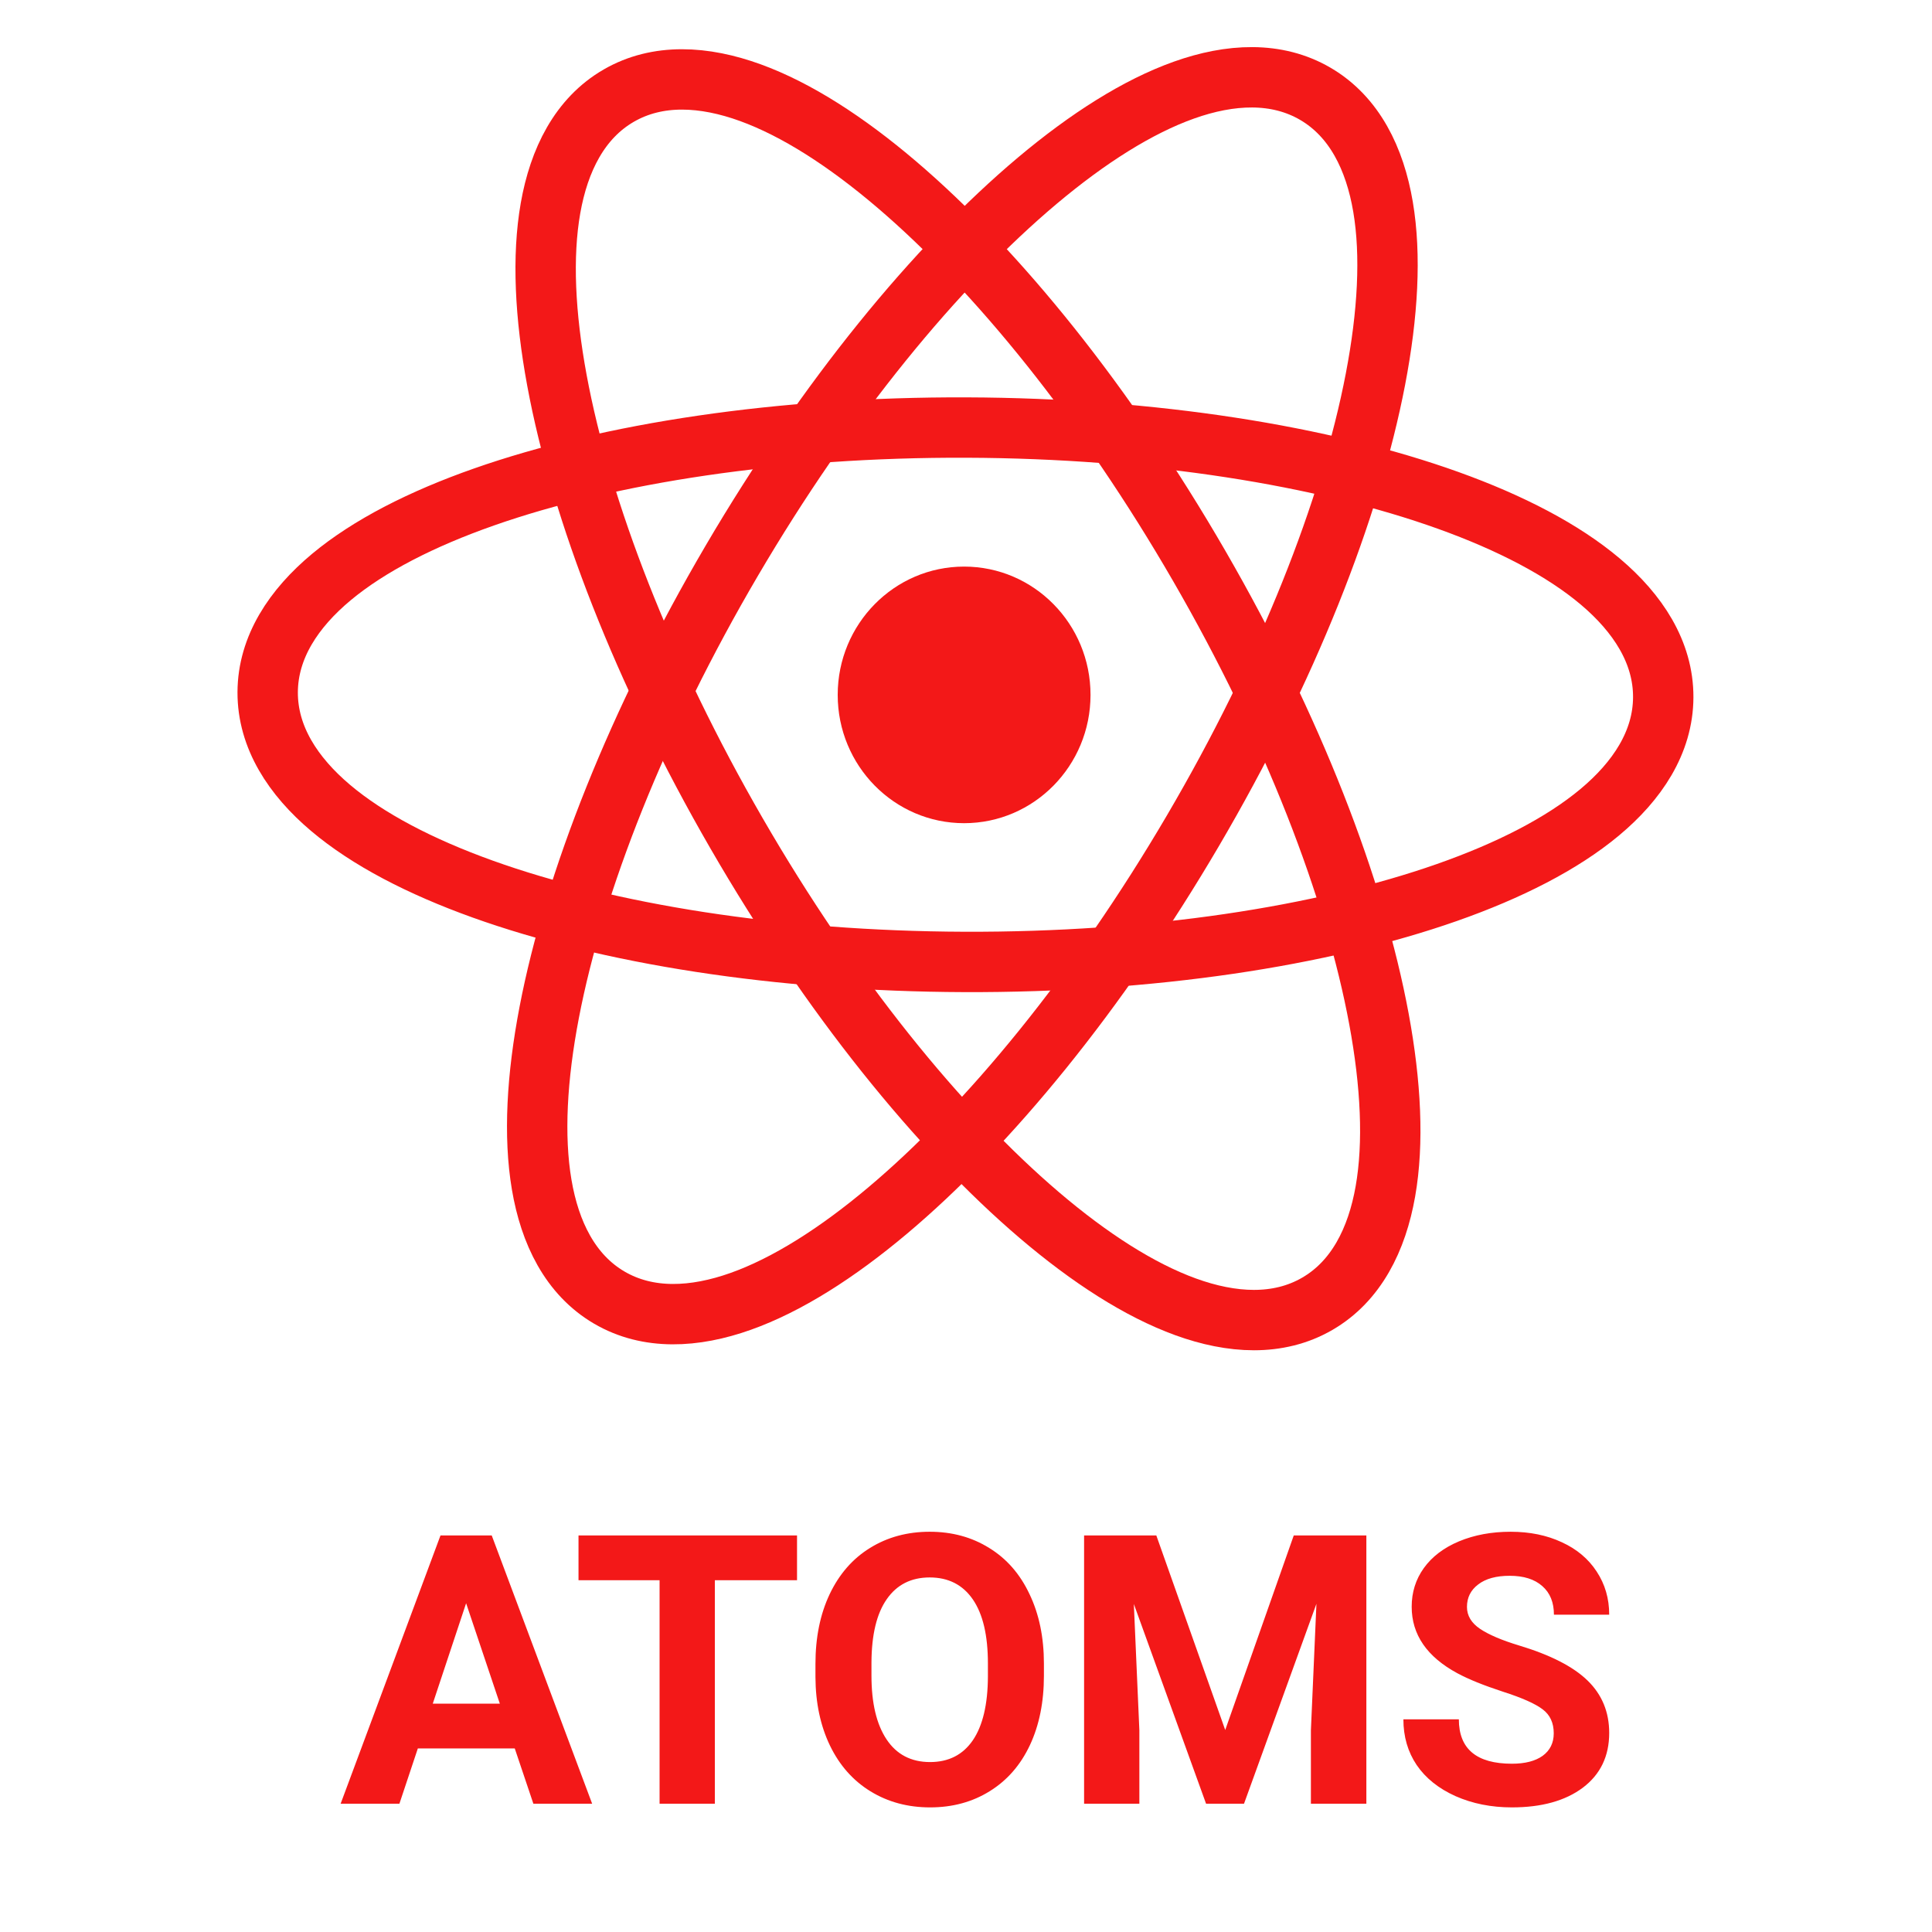
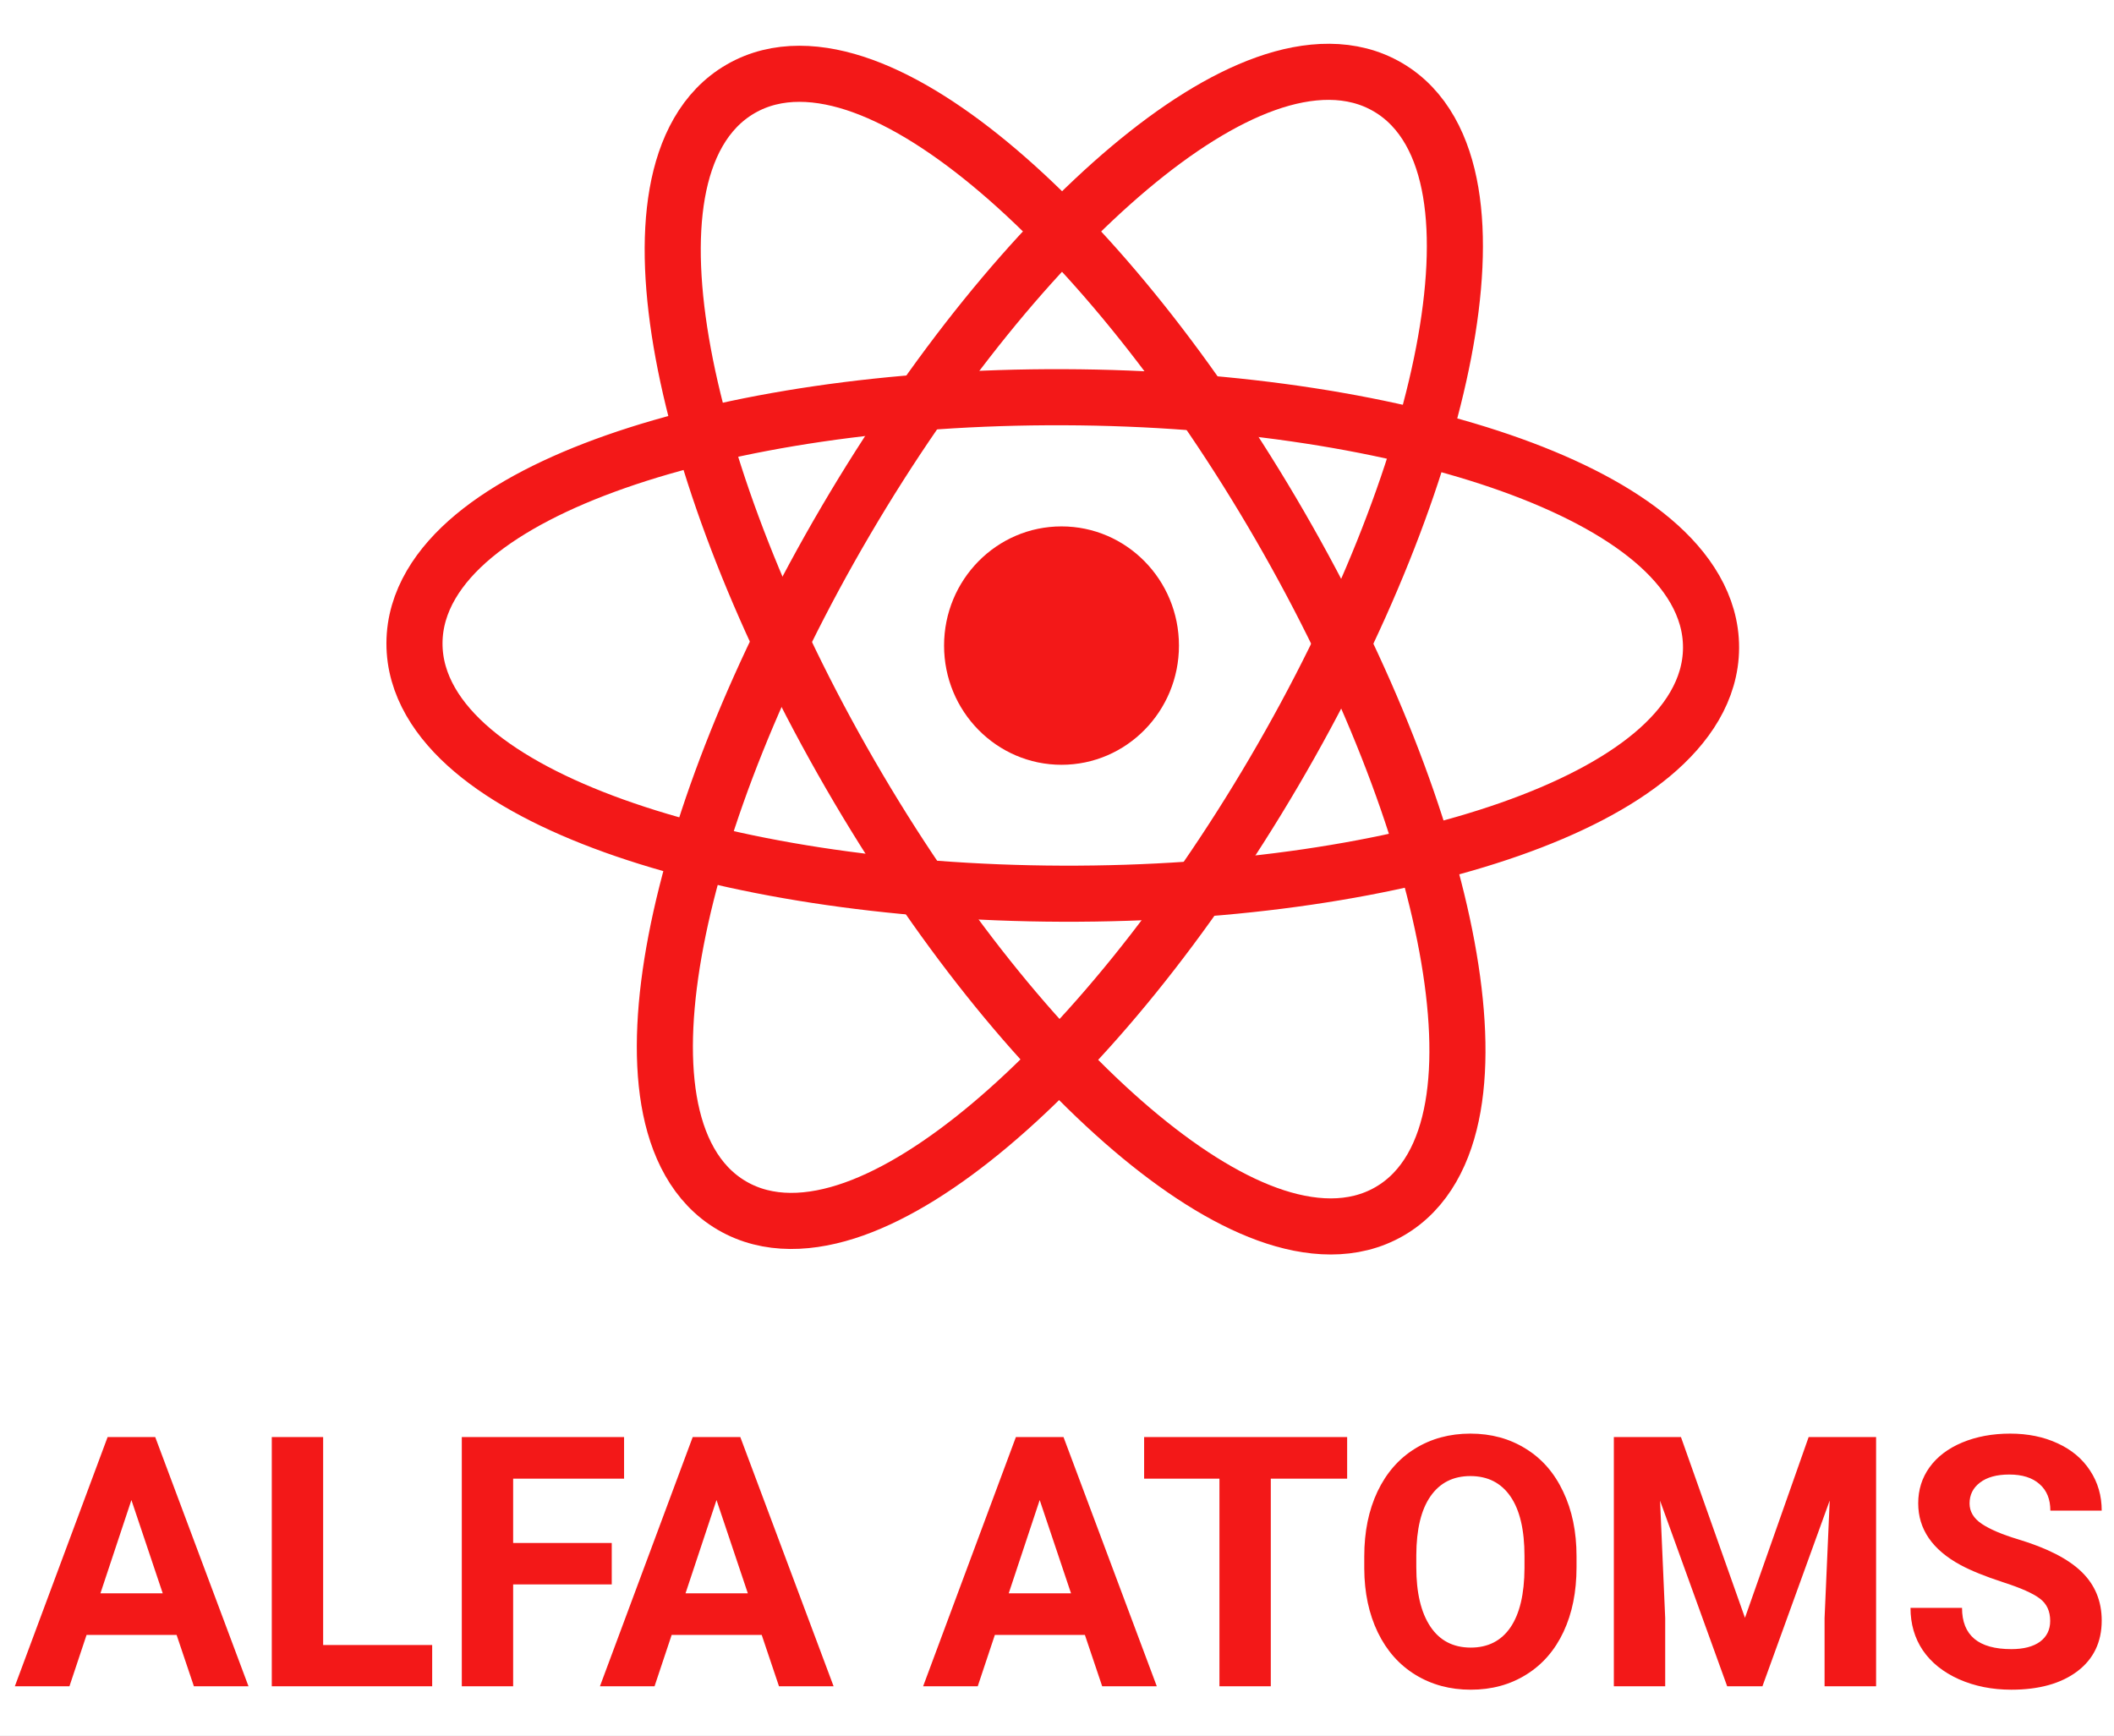
- <svg xmlns="http://www.w3.org/2000/svg" width="512" height="512" viewBox="0 0 512 512" fill="none">
+ <svg xmlns="http://www.w3.org/2000/svg" width="603" height="495" viewBox="0 0 603 495" fill="none">
  <g clip-path="url(#clip0)">
-     <rect width="512" height="512" fill="white" />
-     <path d="M316.101 220.215C341.166 177.507 357.899 134.945 364.514 100.47C367.815 83.269 368.686 67.634 366.519 54.823C364.361 42.065 358.947 30.946 348.632 24.892C338.317 18.838 325.971 19.533 313.779 23.87C301.538 28.225 288.312 36.609 274.904 47.878C248.031 70.463 219.029 105.825 193.964 148.533C168.899 191.24 152.167 233.802 145.551 268.278C142.251 285.478 141.38 301.113 143.547 313.924C145.705 326.683 151.119 337.801 161.433 343.855C171.748 349.909 184.095 349.214 196.286 344.877C208.528 340.522 221.754 332.139 235.162 320.87C262.035 298.284 291.037 262.922 316.101 220.215Z" stroke="#F31818" stroke-width="16" />
-     <path d="M255.603 254.923C305.122 255.1 350.324 248.149 383.447 236.523C399.973 230.723 413.923 223.61 423.905 215.292C433.846 207.009 440.732 196.736 440.775 184.776C440.818 172.817 434.006 162.495 424.125 154.141C414.202 145.752 400.303 138.539 383.819 132.62C350.78 120.757 305.629 113.482 256.11 113.305C206.591 113.127 161.389 120.079 128.266 131.704C111.74 137.505 97.79 144.618 87.808 152.935C77.867 161.219 70.981 171.491 70.938 183.451C70.896 195.411 77.707 205.732 87.589 214.087C97.511 222.476 111.41 229.689 127.894 235.607C160.933 247.47 206.084 254.745 255.603 254.923Z" stroke="#F31818" stroke-width="16" />
-     <path d="M195.214 220.878C219.996 263.75 248.763 299.303 275.486 322.066C288.819 333.423 301.989 341.894 314.202 346.33C326.364 350.748 338.707 351.524 349.061 345.539C359.416 339.553 364.903 328.471 367.145 315.727C369.397 302.93 368.63 287.29 365.443 270.068C359.055 235.55 342.605 192.878 317.823 150.005C293.041 107.133 264.274 71.58 237.551 48.817C224.218 37.46 211.048 28.989 198.835 24.553C186.673 20.136 174.331 19.359 163.976 25.345C153.622 31.33 148.135 42.412 145.892 55.156C143.641 67.953 144.408 83.593 147.595 100.815C153.982 135.334 170.433 178.006 195.214 220.878Z" stroke="#F31818" stroke-width="16" />
-     <ellipse cx="255.5" cy="184.152" rx="33.5" ry="34" fill="#F31818" />
-     <path d="M136.416 463.352H110.732L105.85 478H90.273L116.738 406.906H130.312L156.924 478H141.348L136.416 463.352ZM114.688 451.486H132.461L123.525 424.875L114.688 451.486ZM211.221 418.771H189.443V478H174.795V418.771H153.311V406.906H211.221V418.771ZM276.65 444.064C276.65 451.063 275.413 457.199 272.939 462.473C270.465 467.746 266.917 471.815 262.295 474.68C257.705 477.544 252.432 478.977 246.475 478.977C240.583 478.977 235.326 477.561 230.703 474.729C226.081 471.896 222.5 467.86 219.961 462.619C217.422 457.346 216.136 451.291 216.104 444.455V440.939C216.104 433.941 217.357 427.788 219.863 422.482C222.402 417.144 225.967 413.059 230.557 410.227C235.179 407.362 240.452 405.93 246.377 405.93C252.301 405.93 257.559 407.362 262.148 410.227C266.771 413.059 270.335 417.144 272.842 422.482C275.381 427.788 276.65 433.924 276.65 440.891V444.064ZM261.807 440.842C261.807 433.387 260.472 427.723 257.803 423.85C255.133 419.976 251.325 418.039 246.377 418.039C241.462 418.039 237.669 419.96 235 423.801C232.331 427.609 230.98 433.208 230.947 440.598V444.064C230.947 451.324 232.282 456.955 234.951 460.959C237.62 464.963 241.462 466.965 246.475 466.965C251.39 466.965 255.166 465.044 257.803 461.203C260.439 457.329 261.774 451.698 261.807 444.309V440.842ZM306.436 406.906L324.697 458.469L342.861 406.906H362.1V478H347.402V458.566L348.867 425.021L329.678 478H319.619L300.479 425.07L301.943 458.566V478H287.295V406.906H306.436ZM411.758 459.348C411.758 456.581 410.781 454.465 408.828 453C406.875 451.503 403.359 449.94 398.281 448.312C393.203 446.652 389.183 445.025 386.221 443.43C378.148 439.068 374.111 433.192 374.111 425.803C374.111 421.962 375.186 418.544 377.334 415.549C379.515 412.521 382.624 410.161 386.66 408.469C390.729 406.776 395.286 405.93 400.332 405.93C405.41 405.93 409.935 406.857 413.906 408.713C417.878 410.536 420.954 413.124 423.135 416.477C425.348 419.829 426.455 423.638 426.455 427.902H411.807C411.807 424.647 410.781 422.124 408.73 420.334C406.68 418.511 403.799 417.6 400.088 417.6C396.507 417.6 393.724 418.365 391.738 419.895C389.753 421.392 388.76 423.378 388.76 425.852C388.76 428.163 389.915 430.1 392.227 431.662C394.57 433.225 398.005 434.689 402.529 436.057C410.863 438.563 416.934 441.672 420.742 445.383C424.551 449.094 426.455 453.716 426.455 459.25C426.455 465.402 424.128 470.236 419.473 473.752C414.818 477.235 408.551 478.977 400.674 478.977C395.205 478.977 390.225 477.984 385.732 475.998C381.24 473.98 377.806 471.229 375.43 467.746C373.086 464.263 371.914 460.227 371.914 455.637H386.611C386.611 463.482 391.299 467.404 400.674 467.404C404.157 467.404 406.875 466.704 408.828 465.305C410.781 463.872 411.758 461.887 411.758 459.348Z" fill="#F31818" />
+     <rect width="603" height="495" fill="white" />
+     <path d="M363.388 220.215C388.453 177.507 405.185 134.945 411.801 100.47C415.102 83.269 415.972 67.634 413.805 54.823C411.648 42.065 406.234 30.946 395.919 24.892C385.604 18.838 373.257 19.533 361.066 23.87C348.824 28.225 335.598 36.609 322.191 47.878C295.317 70.463 266.316 105.825 241.251 148.533C216.186 191.24 199.454 233.802 192.838 268.278C189.537 285.478 188.667 301.113 190.834 313.924C192.992 326.683 198.405 337.801 208.72 343.855C219.035 349.909 231.382 349.214 243.573 344.877C255.815 340.522 269.041 332.139 282.449 320.87C309.322 298.284 338.323 262.922 363.388 220.215Z" stroke="#F31818" stroke-width="16" />
+     <path d="M302.89 254.923C352.409 255.1 397.611 248.149 430.734 236.523C447.26 230.723 461.21 223.61 471.192 215.292C481.133 207.009 488.019 196.736 488.062 184.776C488.104 172.817 481.293 162.495 471.411 154.141C461.489 145.752 447.59 138.539 431.106 132.62C398.067 120.757 352.916 113.482 303.397 113.305C253.878 113.127 208.676 120.079 175.553 131.704C159.027 137.505 145.077 144.618 135.095 152.935C125.154 161.219 118.268 171.491 118.225 183.451C118.182 195.411 124.994 205.732 134.875 214.087C144.798 222.476 158.697 229.689 175.181 235.607C208.22 247.47 253.371 254.745 302.89 254.923Z" stroke="#F31818" stroke-width="16" />
+     <path d="M242.501 220.878C267.283 263.75 296.05 299.303 322.773 322.066C336.106 333.423 349.276 341.894 361.489 346.33C373.651 350.748 385.993 351.524 396.348 345.539C406.702 339.553 412.19 328.471 414.432 315.727C416.683 302.93 415.916 287.29 412.729 270.068C406.342 235.55 389.892 192.878 365.11 150.005C340.328 107.133 311.561 71.58 284.838 48.817C271.505 37.46 258.335 28.989 246.122 24.553C233.96 20.136 221.618 19.359 211.263 25.345C200.908 31.33 195.421 42.412 193.179 55.156C190.927 67.953 191.695 83.593 194.881 100.815C201.269 135.334 217.719 178.006 242.501 220.878Z" stroke="#F31818" stroke-width="16" />
+     <ellipse cx="302.787" cy="184.152" rx="33.5" ry="34" fill="#F31818" />
+     <path d="M50.375 466.352H24.691L19.809 481H4.232L30.697 409.906H44.272L70.883 481H55.307L50.375 466.352ZM28.646 454.486H46.42L37.484 427.875L28.646 454.486ZM92.172 469.232H123.275V481H77.523V409.906H92.172V469.232ZM174.496 451.947H146.371V481H131.723V409.906H178.012V421.771H146.371V440.131H174.496V451.947ZM217.27 466.352H191.586L186.703 481H171.127L197.592 409.906H211.166L237.777 481H222.201L217.27 466.352ZM195.541 454.486H213.314L204.379 427.875L195.541 454.486ZM309.457 466.352H283.773L278.891 481H263.314L289.779 409.906H303.354L329.965 481H314.389L309.457 466.352ZM287.729 454.486H305.502L296.566 427.875L287.729 454.486ZM384.262 421.771H362.484V481H347.836V421.771H326.352V409.906H384.262V421.771ZM449.691 447.064C449.691 454.063 448.454 460.199 445.98 465.473C443.507 470.746 439.958 474.815 435.336 477.68C430.746 480.544 425.473 481.977 419.516 481.977C413.624 481.977 408.367 480.561 403.744 477.729C399.122 474.896 395.541 470.86 393.002 465.619C390.463 460.346 389.177 454.291 389.145 447.455V443.939C389.145 436.941 390.398 430.788 392.904 425.482C395.443 420.144 399.008 416.059 403.598 413.227C408.22 410.362 413.493 408.93 419.418 408.93C425.342 408.93 430.6 410.362 435.189 413.227C439.812 416.059 443.376 420.144 445.883 425.482C448.422 430.788 449.691 436.924 449.691 443.891V447.064ZM434.848 443.842C434.848 436.387 433.513 430.723 430.844 426.85C428.174 422.976 424.366 421.039 419.418 421.039C414.503 421.039 410.71 422.96 408.041 426.801C405.372 430.609 404.021 436.208 403.988 443.598V447.064C403.988 454.324 405.323 459.955 407.992 463.959C410.661 467.963 414.503 469.965 419.516 469.965C424.431 469.965 428.207 468.044 430.844 464.203C433.48 460.329 434.815 454.698 434.848 447.309V443.842ZM479.477 409.906L497.738 461.469L515.902 409.906H535.141V481H520.443V461.566L521.908 428.021L502.719 481H492.66L473.52 428.07L474.984 461.566V481H460.336V409.906H479.477ZM584.799 462.348C584.799 459.581 583.822 457.465 581.869 456C579.916 454.503 576.4 452.94 571.322 451.312C566.244 449.652 562.224 448.025 559.262 446.43C551.189 442.068 547.152 436.192 547.152 428.803C547.152 424.962 548.227 421.544 550.375 418.549C552.556 415.521 555.665 413.161 559.701 411.469C563.77 409.776 568.327 408.93 573.373 408.93C578.451 408.93 582.976 409.857 586.947 411.713C590.919 413.536 593.995 416.124 596.176 419.477C598.389 422.829 599.496 426.638 599.496 430.902H584.848C584.848 427.647 583.822 425.124 581.771 423.334C579.721 421.511 576.84 420.6 573.129 420.6C569.548 420.6 566.765 421.365 564.779 422.895C562.794 424.392 561.801 426.378 561.801 428.852C561.801 431.163 562.956 433.1 565.268 434.662C567.611 436.225 571.046 437.689 575.57 439.057C583.904 441.563 589.975 444.672 593.783 448.383C597.592 452.094 599.496 456.716 599.496 462.25C599.496 468.402 597.169 473.236 592.514 476.752C587.859 480.235 581.592 481.977 573.715 481.977C568.246 481.977 563.266 480.984 558.773 478.998C554.281 476.98 550.847 474.229 548.471 470.746C546.127 467.263 544.955 463.227 544.955 458.637H559.652C559.652 466.482 564.34 470.404 573.715 470.404C577.198 470.404 579.916 469.704 581.869 468.305C583.822 466.872 584.799 464.887 584.799 462.348Z" fill="#F31818" />
  </g>
  <defs>
    <clipPath id="clip0">
-       <rect width="512" height="512" fill="white" />
+       <rect width="603" height="495" fill="white" />
    </clipPath>
  </defs>
</svg>
